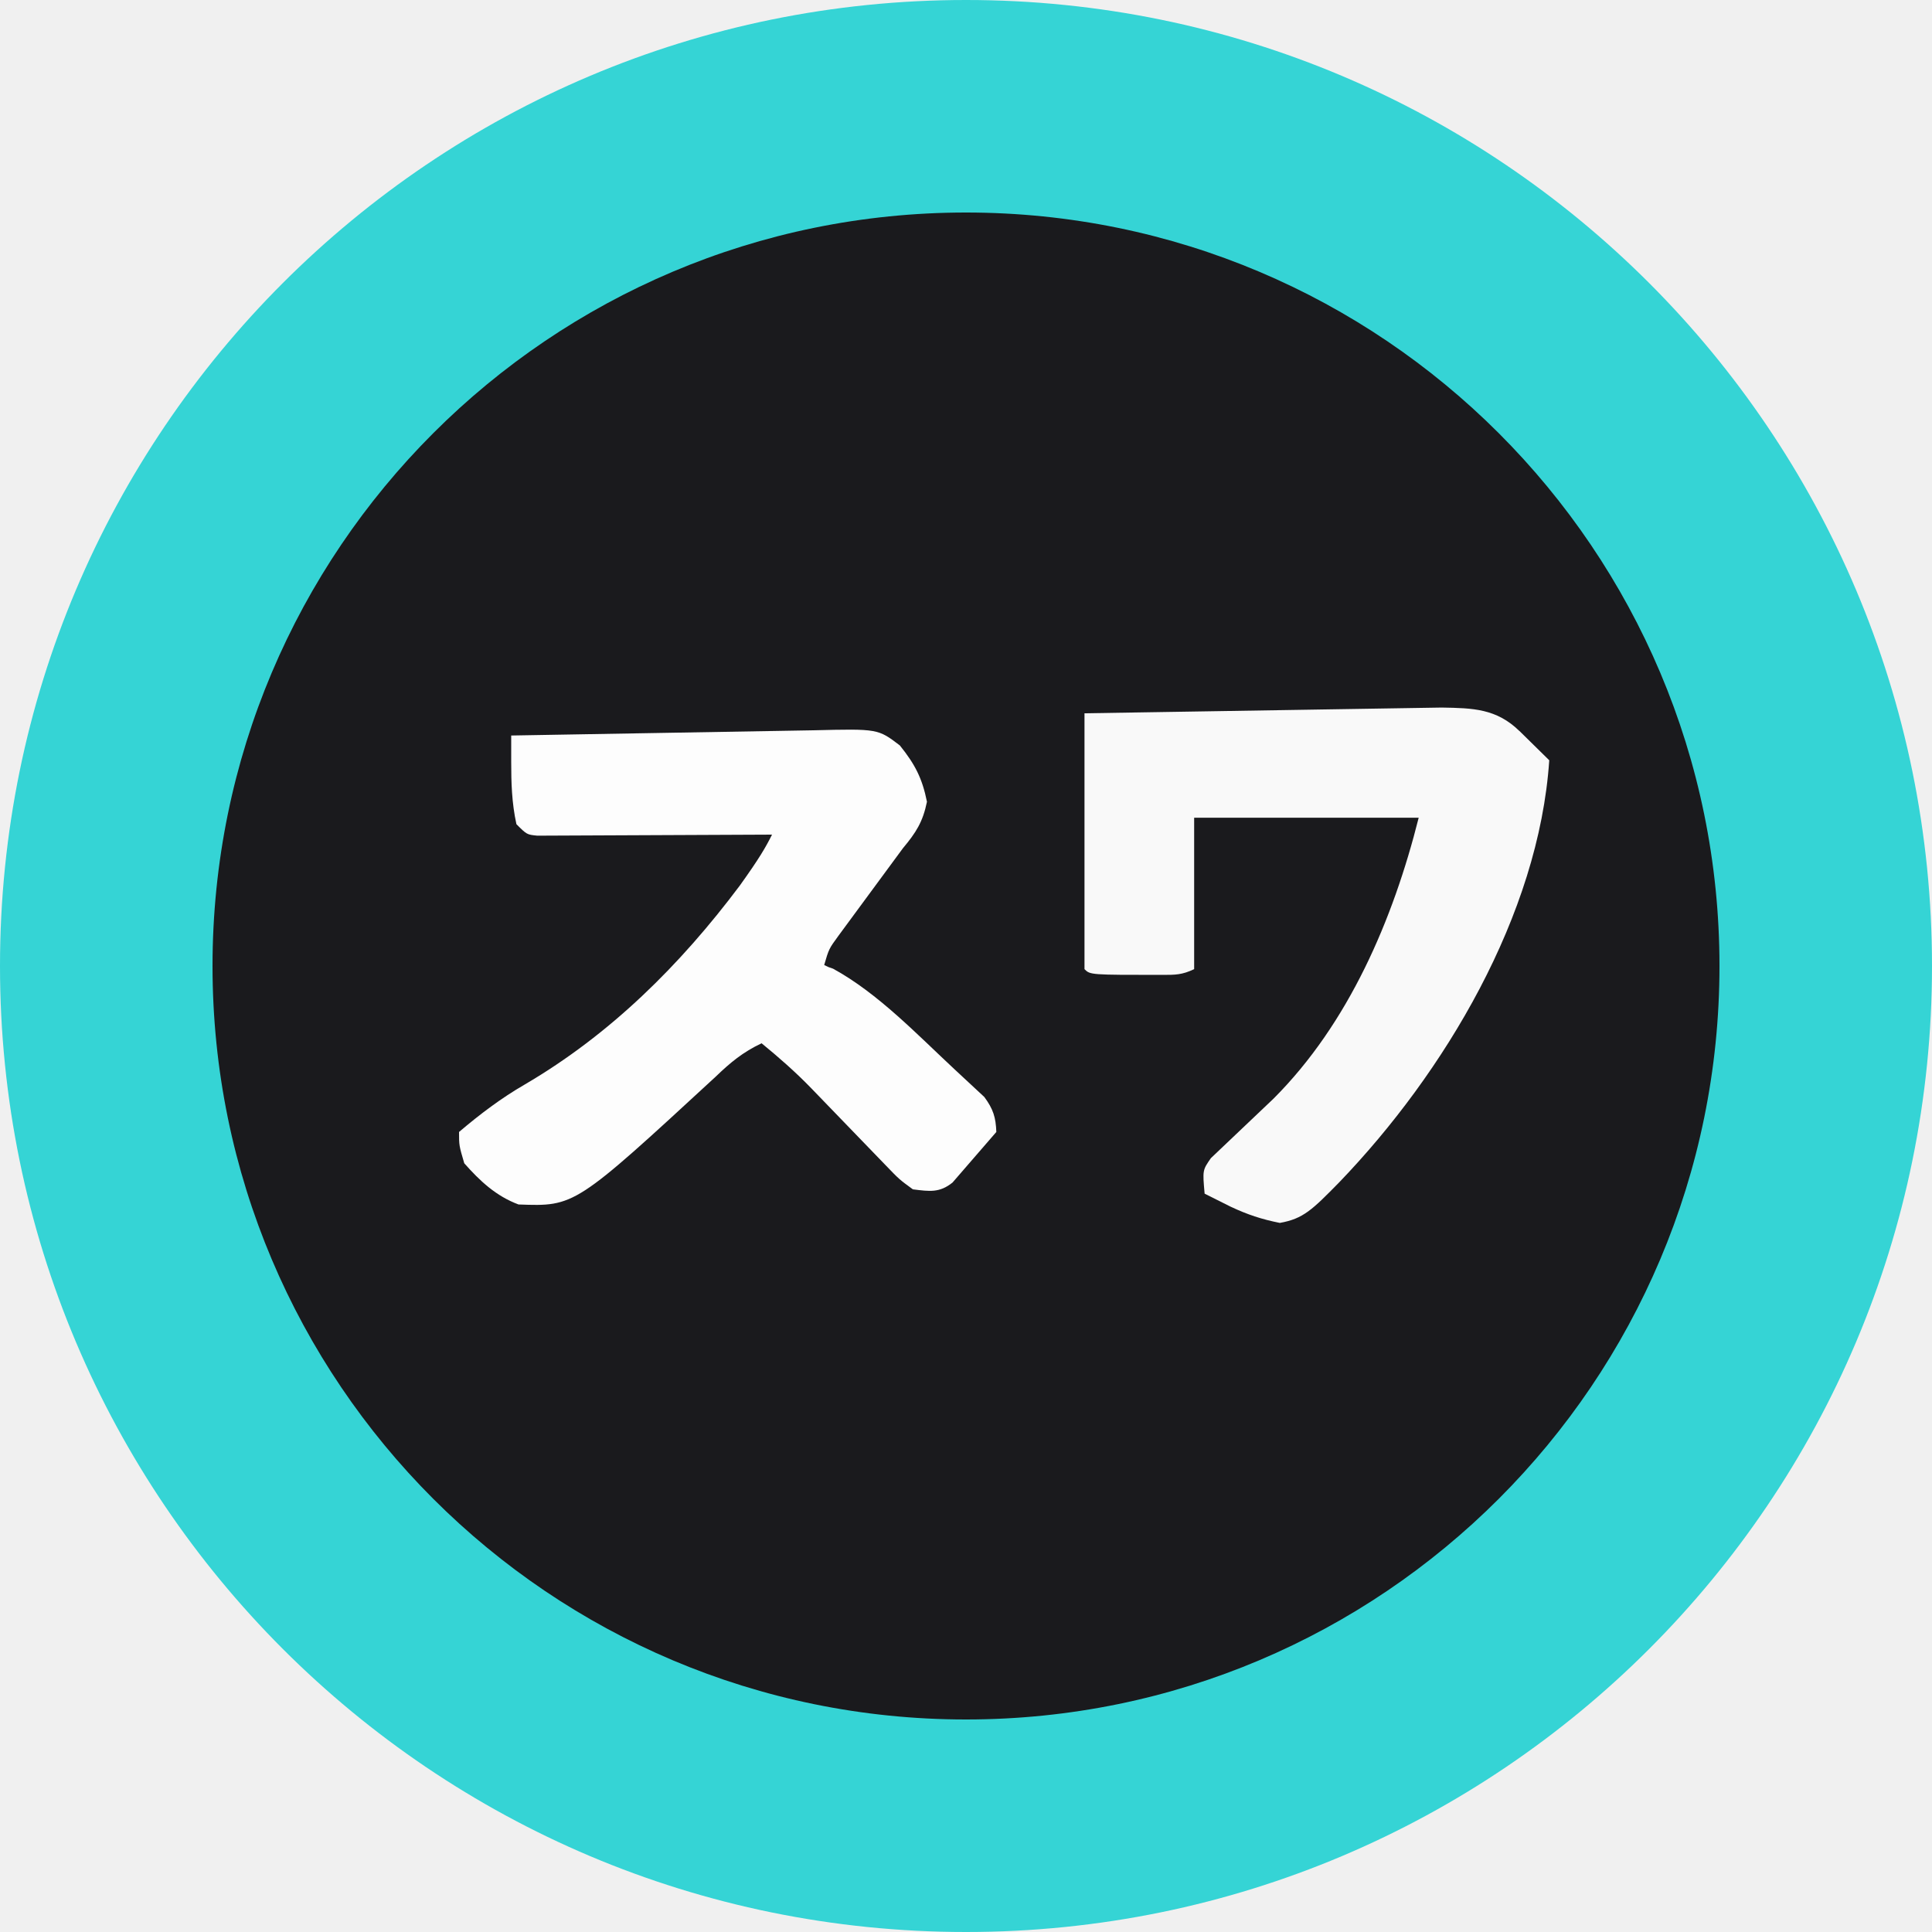
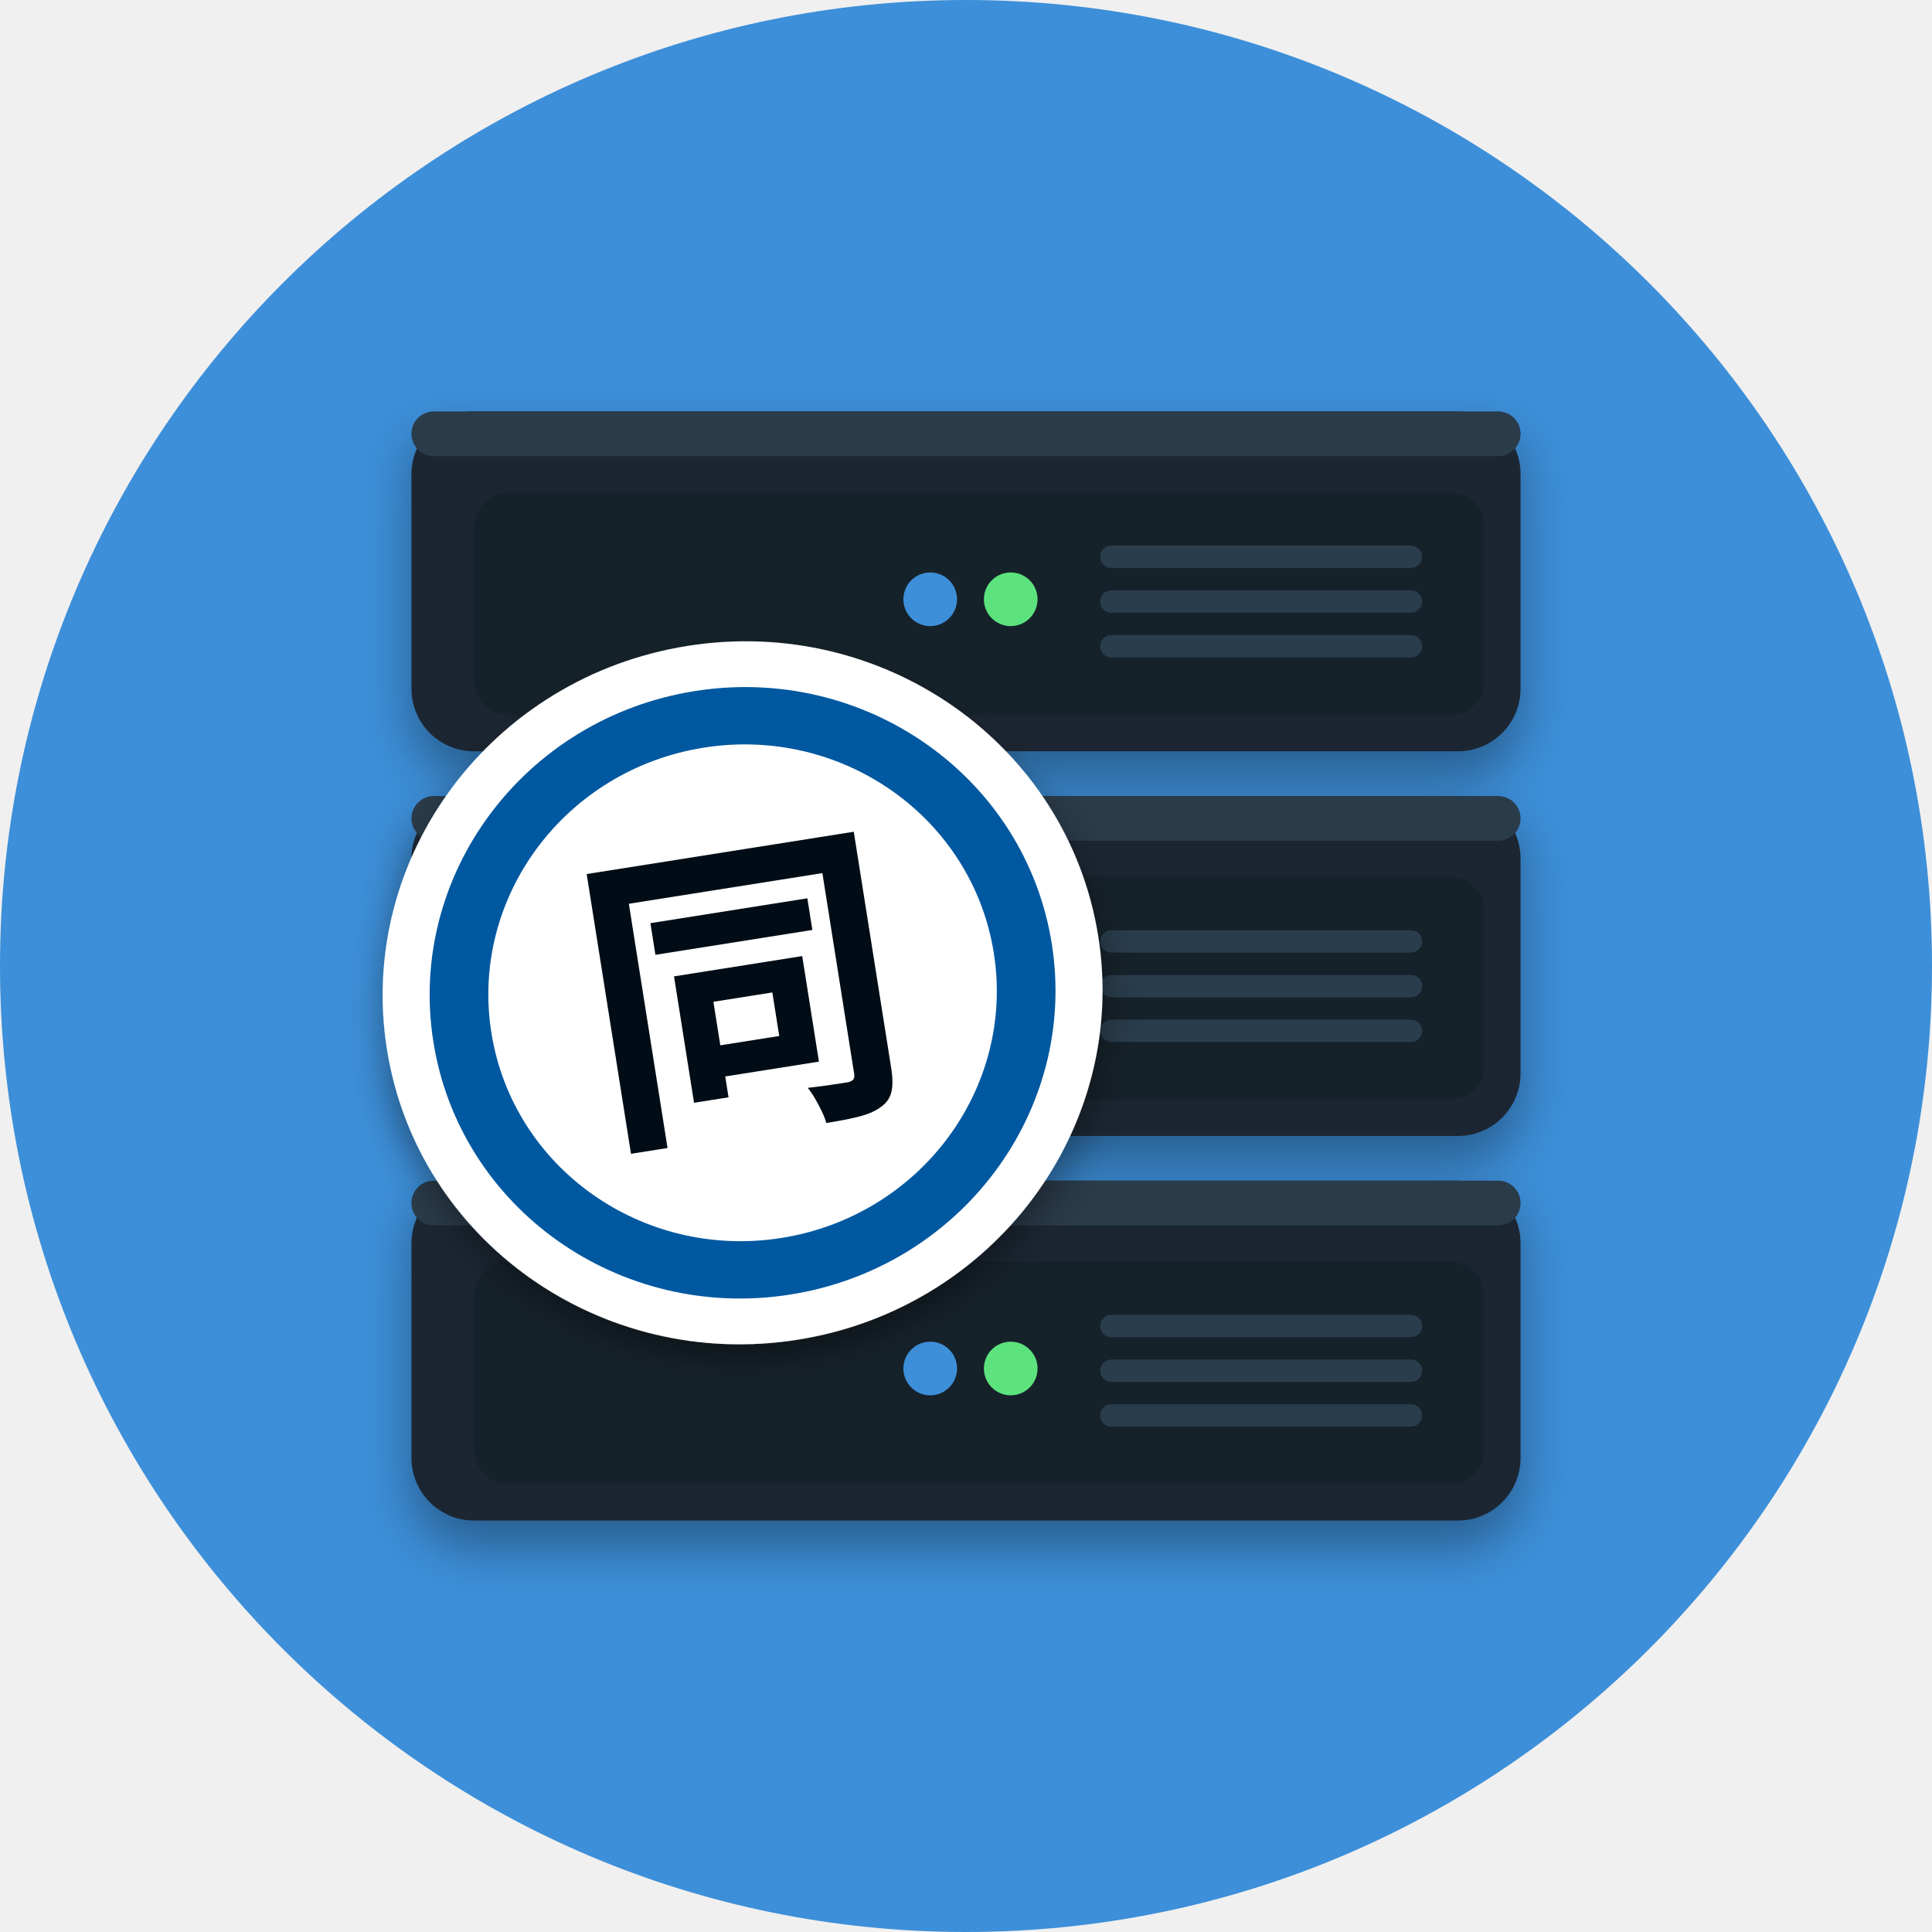
- <svg xmlns="http://www.w3.org/2000/svg" version="1.1" width="100" height="100">
-   <svg version="1.1" viewBox="0 0 100 100">
-     <circle cx="50" cy="50" r="50" fill="#35d4d5" />
-     <circle cx="50" cy="50" r="39" fill="#1A1A1D" />
-     <path d="m26.46 38.07 15.633-.27c3.348-.081 3.348-.081 4.482.783.783.972 1.161 1.701 1.404 2.916-.216 1.053-.567 1.593-1.242 2.403l-3.321 4.509c-.513.702-.513.702-.756 1.539.216.108.216.108.459.189 2.322 1.269 4.347 3.402 6.291 5.211l1.539 1.431c.459.621.594 1.053.621 1.809l-2.268 2.619c-.675.54-1.188.459-2.052.351-.702-.513-.702-.513-1.404-1.242l-3.861-3.996c-.81-.837-1.674-1.593-2.565-2.322-.972.459-1.62.999-2.376 1.728-7.29 6.723-7.29 6.723-10.206 6.615-1.161-.432-1.998-1.215-2.808-2.133-.27-.918-.27-.918-.27-1.62 1.08-.918 2.187-1.755 3.402-2.457 4.428-2.592 8.046-6.183 11.124-10.287 1.026-1.431 1.35-1.998 1.674-2.646l-12.15.054c-.54-.054-.54-.054-1.08-.594-.243-1.107-.27-2.16-.27-3.24l0-1.35z" fill="#fdfdfd" />
-     <path d="m78.649 37.838 1.54 1.514c-.54 8.027-5.432 16.189-10.865 21.838-1.405 1.432-1.865 1.892-3.081 2.108-.946-.189-1.676-.432-2.541-.838l-1.351-.676c-.108-1.216-.108-1.216.324-1.838l3.243-3.081c3.892-3.892 6.189-9.27 7.513-14.54h-11.622v7.838c-.622.297-.973.297-1.649.297-3.73 0-3.73 0-4.027-.297v-13.243l18.486-.297c1.622.027 2.838.054 4.027 1.216z" fill="#f9f9f9" />
-   </svg>
+ <svg xmlns="http://www.w3.org/2000/svg" viewBox="0 0 432 432" width="512" height="512">
+   <defs>
+     <clipPath id="m">
+       <circle cx="216" cy="216" r="216" />
+     </clipPath>
+     <filter id="shadow" x="-20%" y="-20%" width="140%" height="140%">
+       <feDropShadow dx="0" dy="6" stdDeviation="6" flood-color="#000" flood-opacity="0.35" />
+     </filter>
+   </defs>
+   <g clip-path="url(#m)">
+     <rect width="432" height="432" fill="#3D8FD9" />
+     <g filter="url(#shadow)">
+       <g transform="translate(0,92)">
+         <rect x="92" y="0" width="248" height="76" rx="14" fill="#1C2733" />
+         <rect x="92" y="0" width="248" height="10" rx="5" fill="#2A3A4A" />
+         <rect x="106" y="18" width="226" height="50" rx="8" fill="#16202A" />
+         <g fill="#2C3D4E">
+           <rect x="246" y="30" width="72" height="5" rx="2.5" />
+           <rect x="246" y="40" width="72" height="5" rx="2.5" />
+           <rect x="246" y="50" width="72" height="5" rx="2.5" />
+         </g>
+         <circle cx="226" cy="42" r="6" fill="#5BE37D" />
+         <circle cx="208" cy="42" r="6" fill="#3D8FD9" />
+       </g>
+       <g transform="translate(0,178)">
+         <rect x="92" y="0" width="248" height="76" rx="14" fill="#1C2733" />
+         <rect x="92" y="0" width="248" height="10" rx="5" fill="#2A3A4A" />
+         <rect x="106" y="18" width="226" height="50" rx="8" fill="#16202A" />
+         <g fill="#2C3D4E">
+           <rect x="246" y="30" width="72" height="5" rx="2.5" />
+           <rect x="246" y="40" width="72" height="5" rx="2.5" />
+           <rect x="246" y="50" width="72" height="5" rx="2.5" />
+         </g>
+         <circle cx="226" cy="42" r="6" fill="#5BE37D" />
+         <circle cx="208" cy="42" r="6" fill="#3D8FD9" />
+       </g>
+       <g transform="translate(0,264)">
+         <rect x="92" y="0" width="248" height="76" rx="14" fill="#1C2733" />
+         <rect x="92" y="0" width="248" height="10" rx="5" fill="#2A3A4A" />
+         <rect x="106" y="18" width="226" height="50" rx="8" fill="#16202A" />
+         <g fill="#2C3D4E">
+           <rect x="246" y="30" width="72" height="5" rx="2.5" />
+           <rect x="246" y="40" width="72" height="5" rx="2.5" />
+           <rect x="246" y="50" width="72" height="5" rx="2.5" />
+         </g>
+         <circle cx="226" cy="42" r="6" fill="#5BE37D" />
+         <circle cx="208" cy="42" r="6" fill="#3D8FD9" />
+       </g>
+     </g>
+     <g transform="translate(166,222) rotate(-9) scale(0.66) translate(-216,-215.5)" filter="url(#shadow)">
+       <ellipse cx="216.07" cy="215.5" rx="122" ry="119" fill="#FFFFFF" />
+       <path d="M322.13,215.5C322.13,272.66 274.64,319 216.07,319C157.49,319 110,272.66 110,215.5C110,158.34 157.49,112 216.07,112C274.64,112 322.13,158.34 322.13,215.5Z" fill="#FFFFFF" />
+       <path d="M216.07,299.59C263.66,299.59 302.24,261.94 302.24,215.5C302.24,169.06 263.66,131.41 216.07,131.41C168.47,131.41 129.89,169.06 129.89,215.5C129.89,261.94 168.47,299.59 216.07,299.59ZM216.07,319C274.64,319 322.13,272.66 322.13,215.5C322.13,158.34 274.64,112 216.07,112C157.49,112 110,158.34 110,215.5C110,272.66 157.49,319 216.07,319Z" fill="#0058A0" fill-rule="evenodd" />
+       <path d="M188.91 187.31H242.75V198.17H188.91ZM193.99 206.37H205.83V249.73H193.99ZM200.47 206.37H237.97V242.58H200.47V231.89H226.04V216.96H200.47ZM170.19 167.5H256.24V179.68H182.73V263.46H170.19ZM249.11 167.5H261.81V248.63Q261.81 253.62 260.61 256.57Q259.4 259.51 256.31 261.03Q253.25 262.64 248.6 263.08Q243.95 263.52 237.18 263.5Q236.99 261.73 236.3 259.4Q235.62 257.07 234.72 254.76Q233.82 252.44 232.83 250.76Q237.06 250.95 241.12 250.99Q245.19 251.03 246.59 251.01Q248 250.91 248.55 250.34Q249.11 249.78 249.11 248.45Z" fill="#031019" />
+     </g>
+   </g>
</svg>
